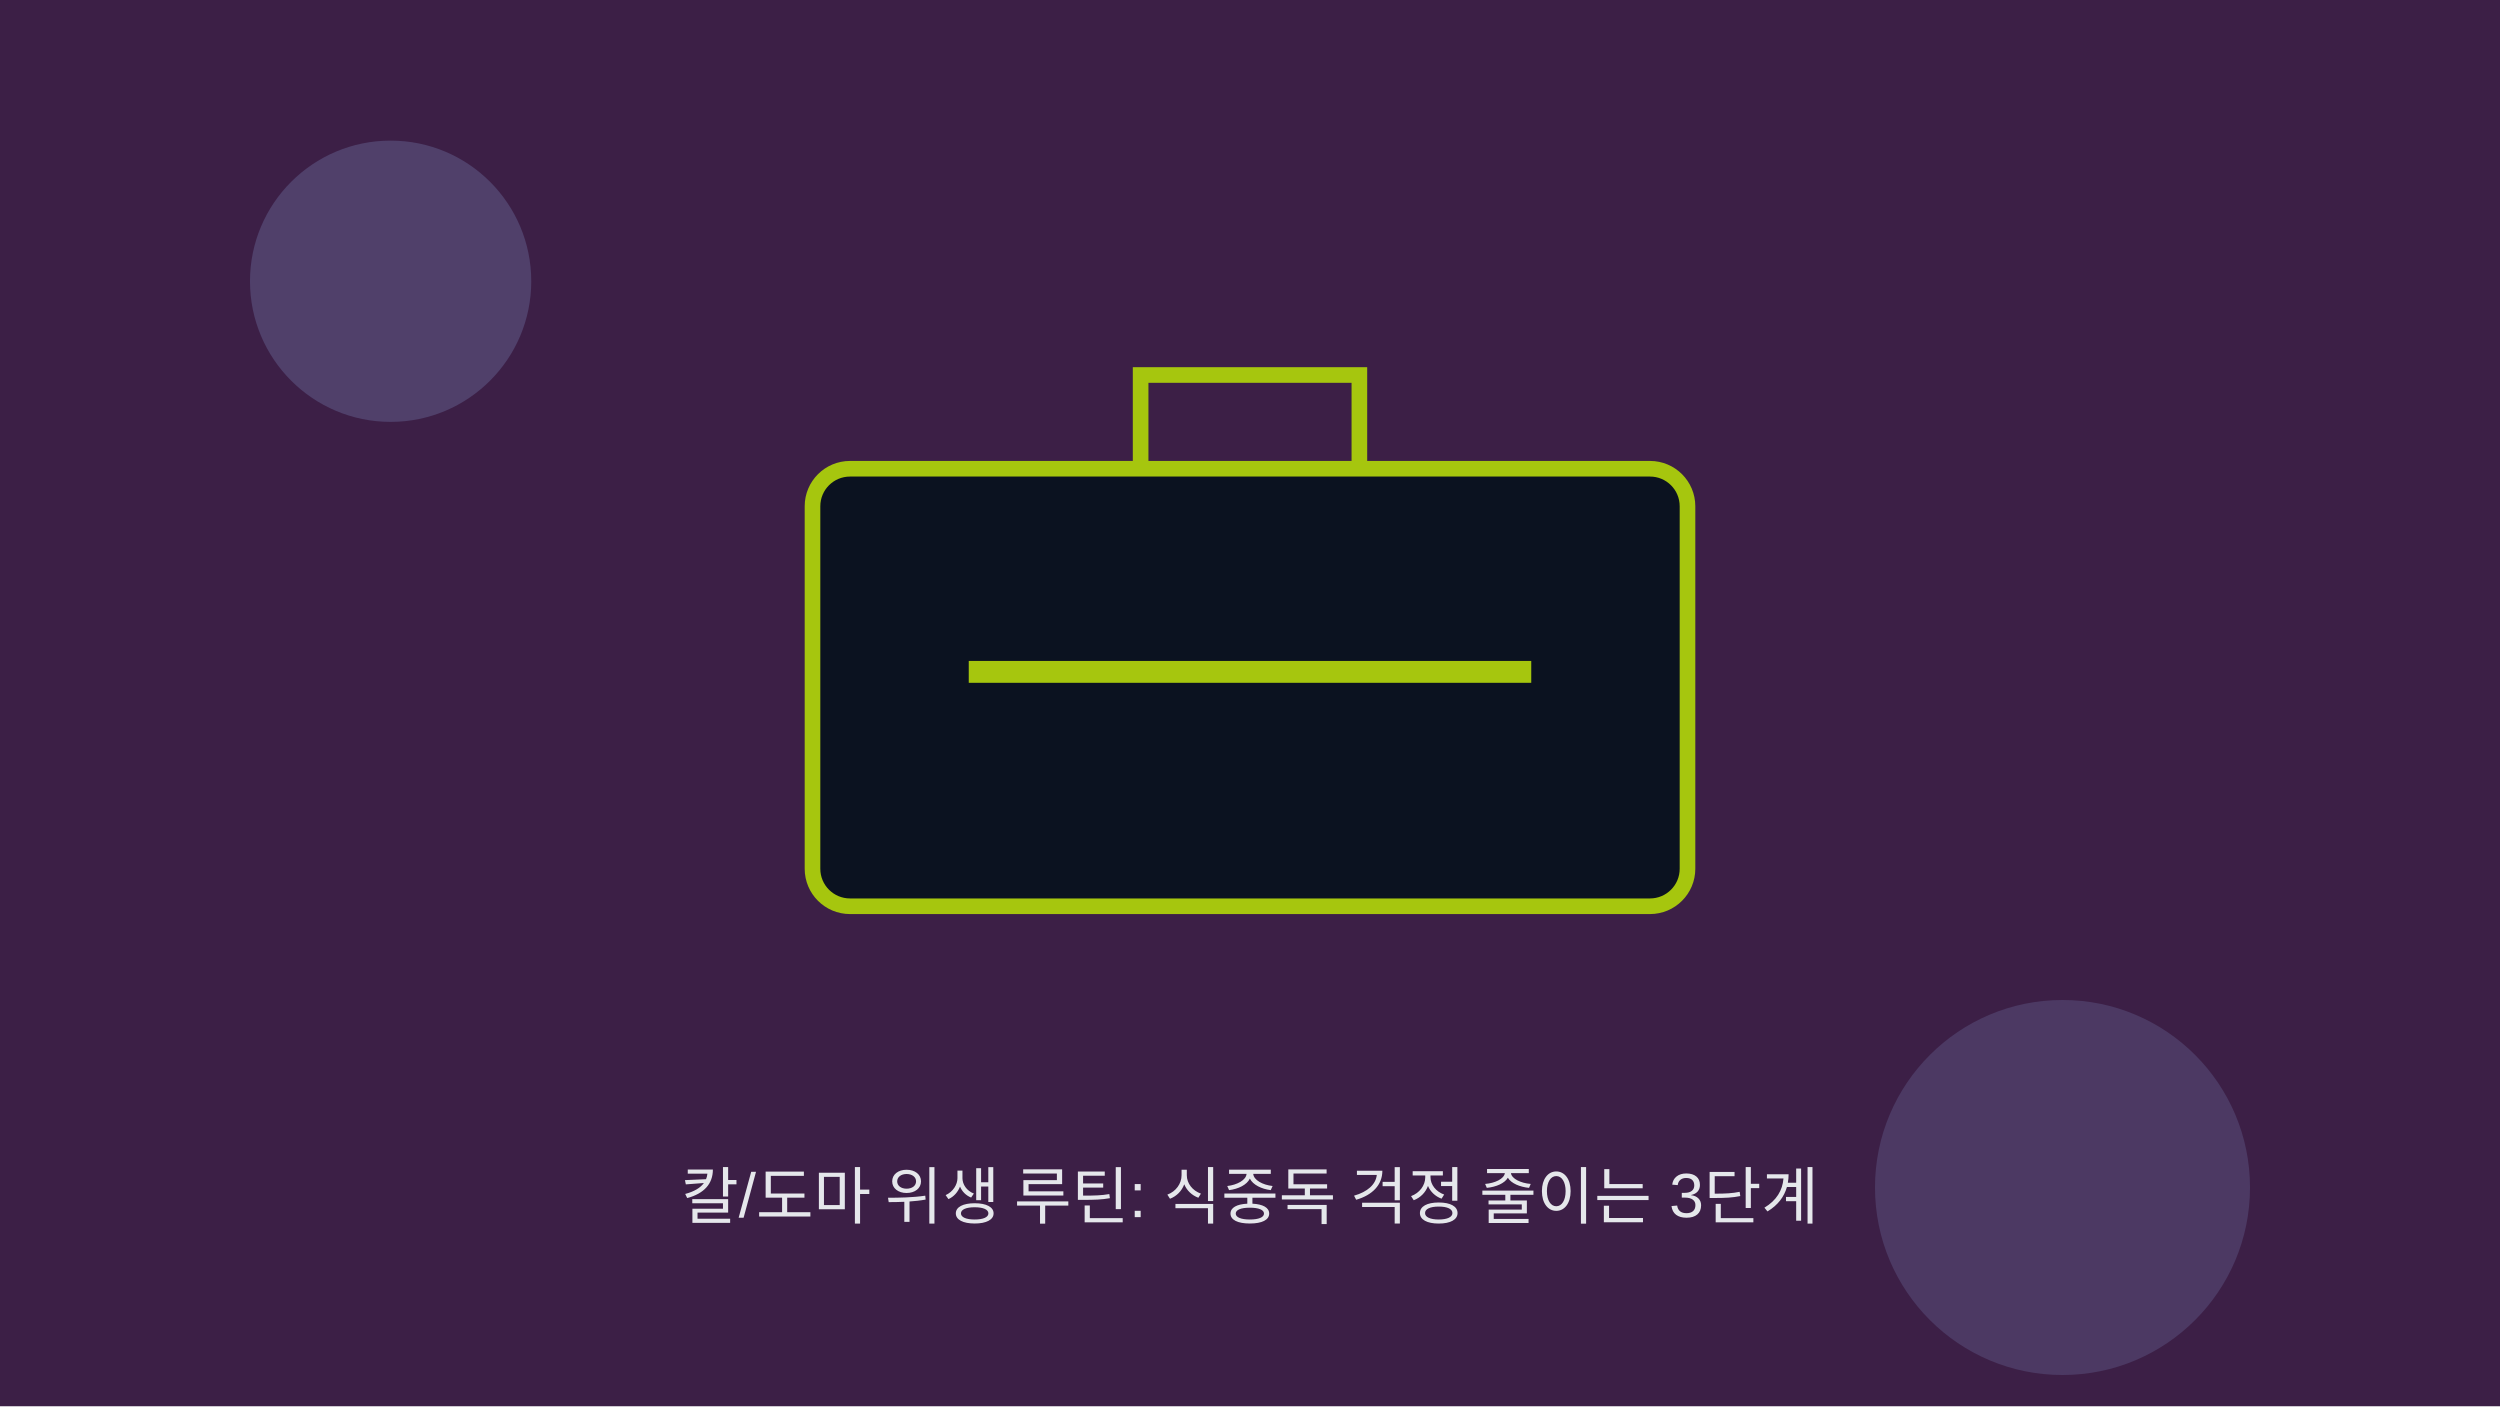
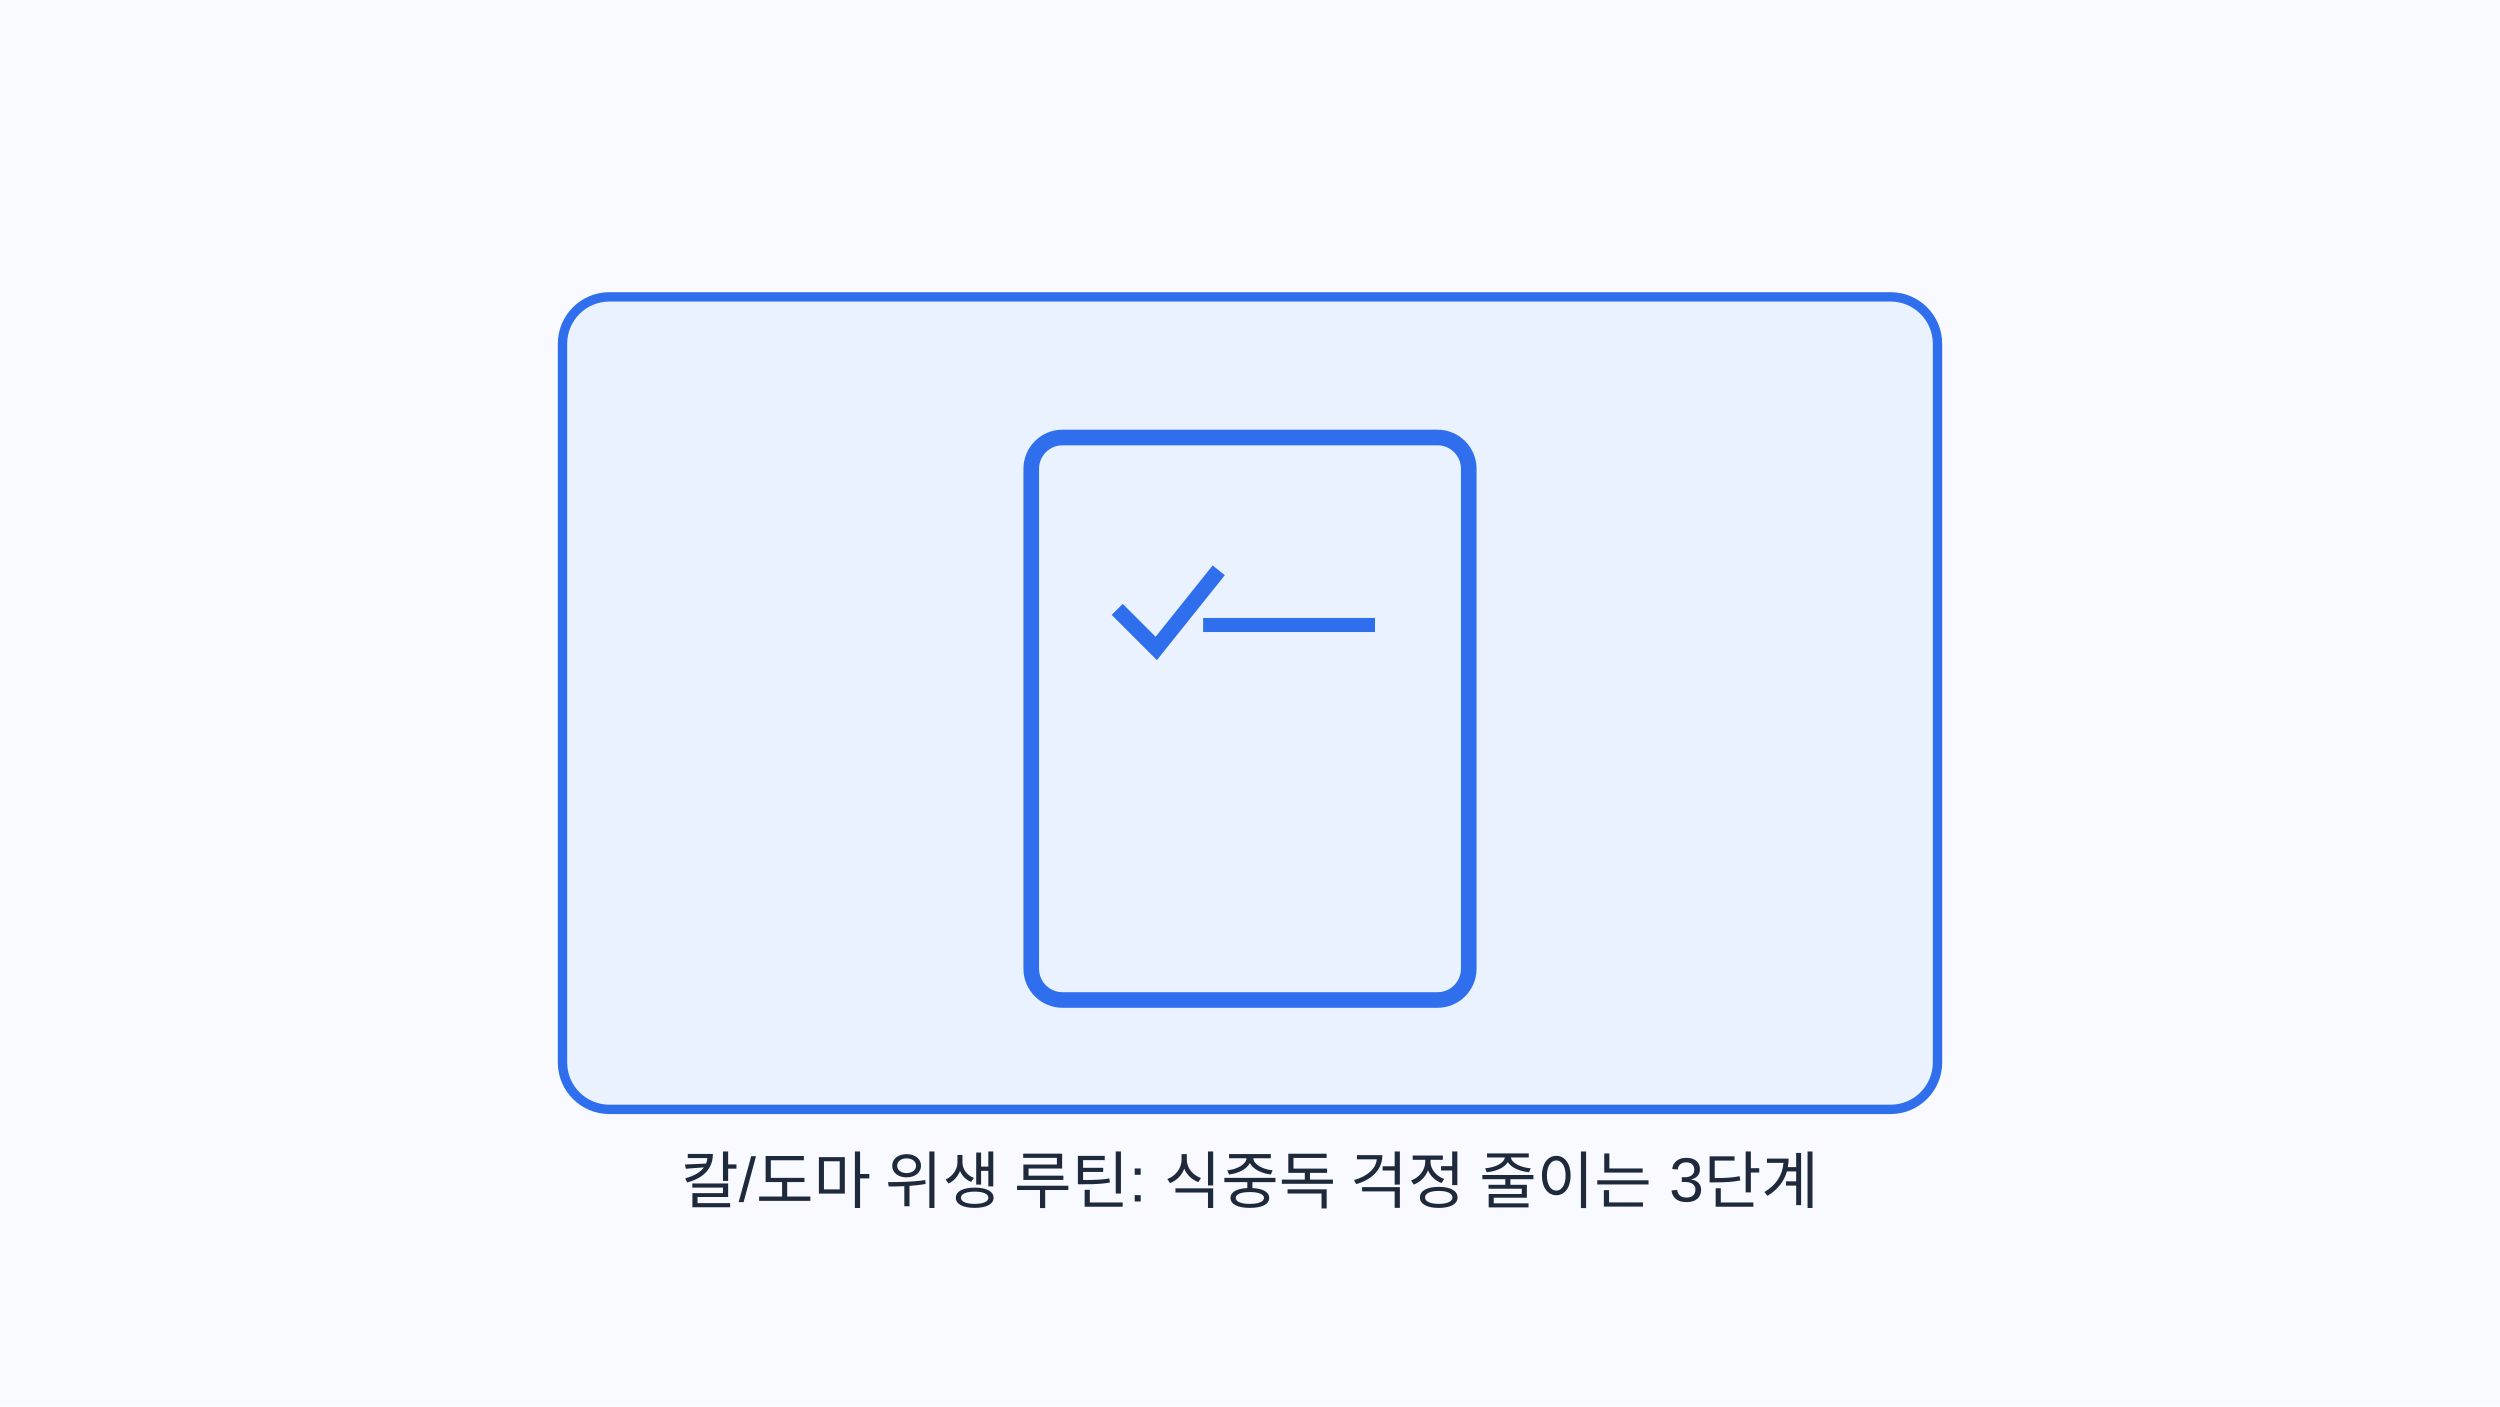
<svg xmlns="http://www.w3.org/2000/svg" width="1600" height="900" viewBox="0 0 1600 900">
-   <rect width="1600" height="900" fill="#3c1f46" />
-   <circle cx="250" cy="180" r="90" fill="#8aa2d8" opacity="0.25" />
-   <circle cx="1320" cy="760" r="120" fill="#8aa2d8" opacity="0.2" />
-   <rect x="520" y="300" width="560" height="280" rx="24" fill="#0b1220" stroke="#a6c60e" stroke-width="10" />
-   <path d="M620 430h360" stroke="#a6c60e" stroke-width="14" />
-   <path d="M730 300v-60h140v60" stroke="#a6c60e" stroke-width="10" fill="none" />
-   <text x="800" y="780" font-size="40" fill="#e5e7eb" text-anchor="middle" font-family="Arial, sans-serif">칼/도마 위생 루틴: 식중독 걱정 줄이는 3단계</text>
+   <rect width="1600" height="900" fill="#F8FAFF" />
+   <rect x="360" y="190" width="880" height="520" rx="30" fill="#EAF2FF" stroke="#2F6FED" stroke-width="6" />
+   <rect x="660" y="280" width="280" height="360" rx="20" fill="none" stroke="#2F6FED" stroke-width="10" />
+   <path d="M715 390l25 25 40-50" fill="none" stroke="#2F6FED" stroke-width="10" />
+   <line x1="770" y1="400" x2="880" y2="400" stroke="#2F6FED" stroke-width="9" />
+   <text x="800" y="770" font-size="40" fill="#1E293B" text-anchor="middle" font-family="Arial, sans-serif">칼/도마 위생 루틴: 식중독 걱정 줄이는 3단계</text>
</svg>
